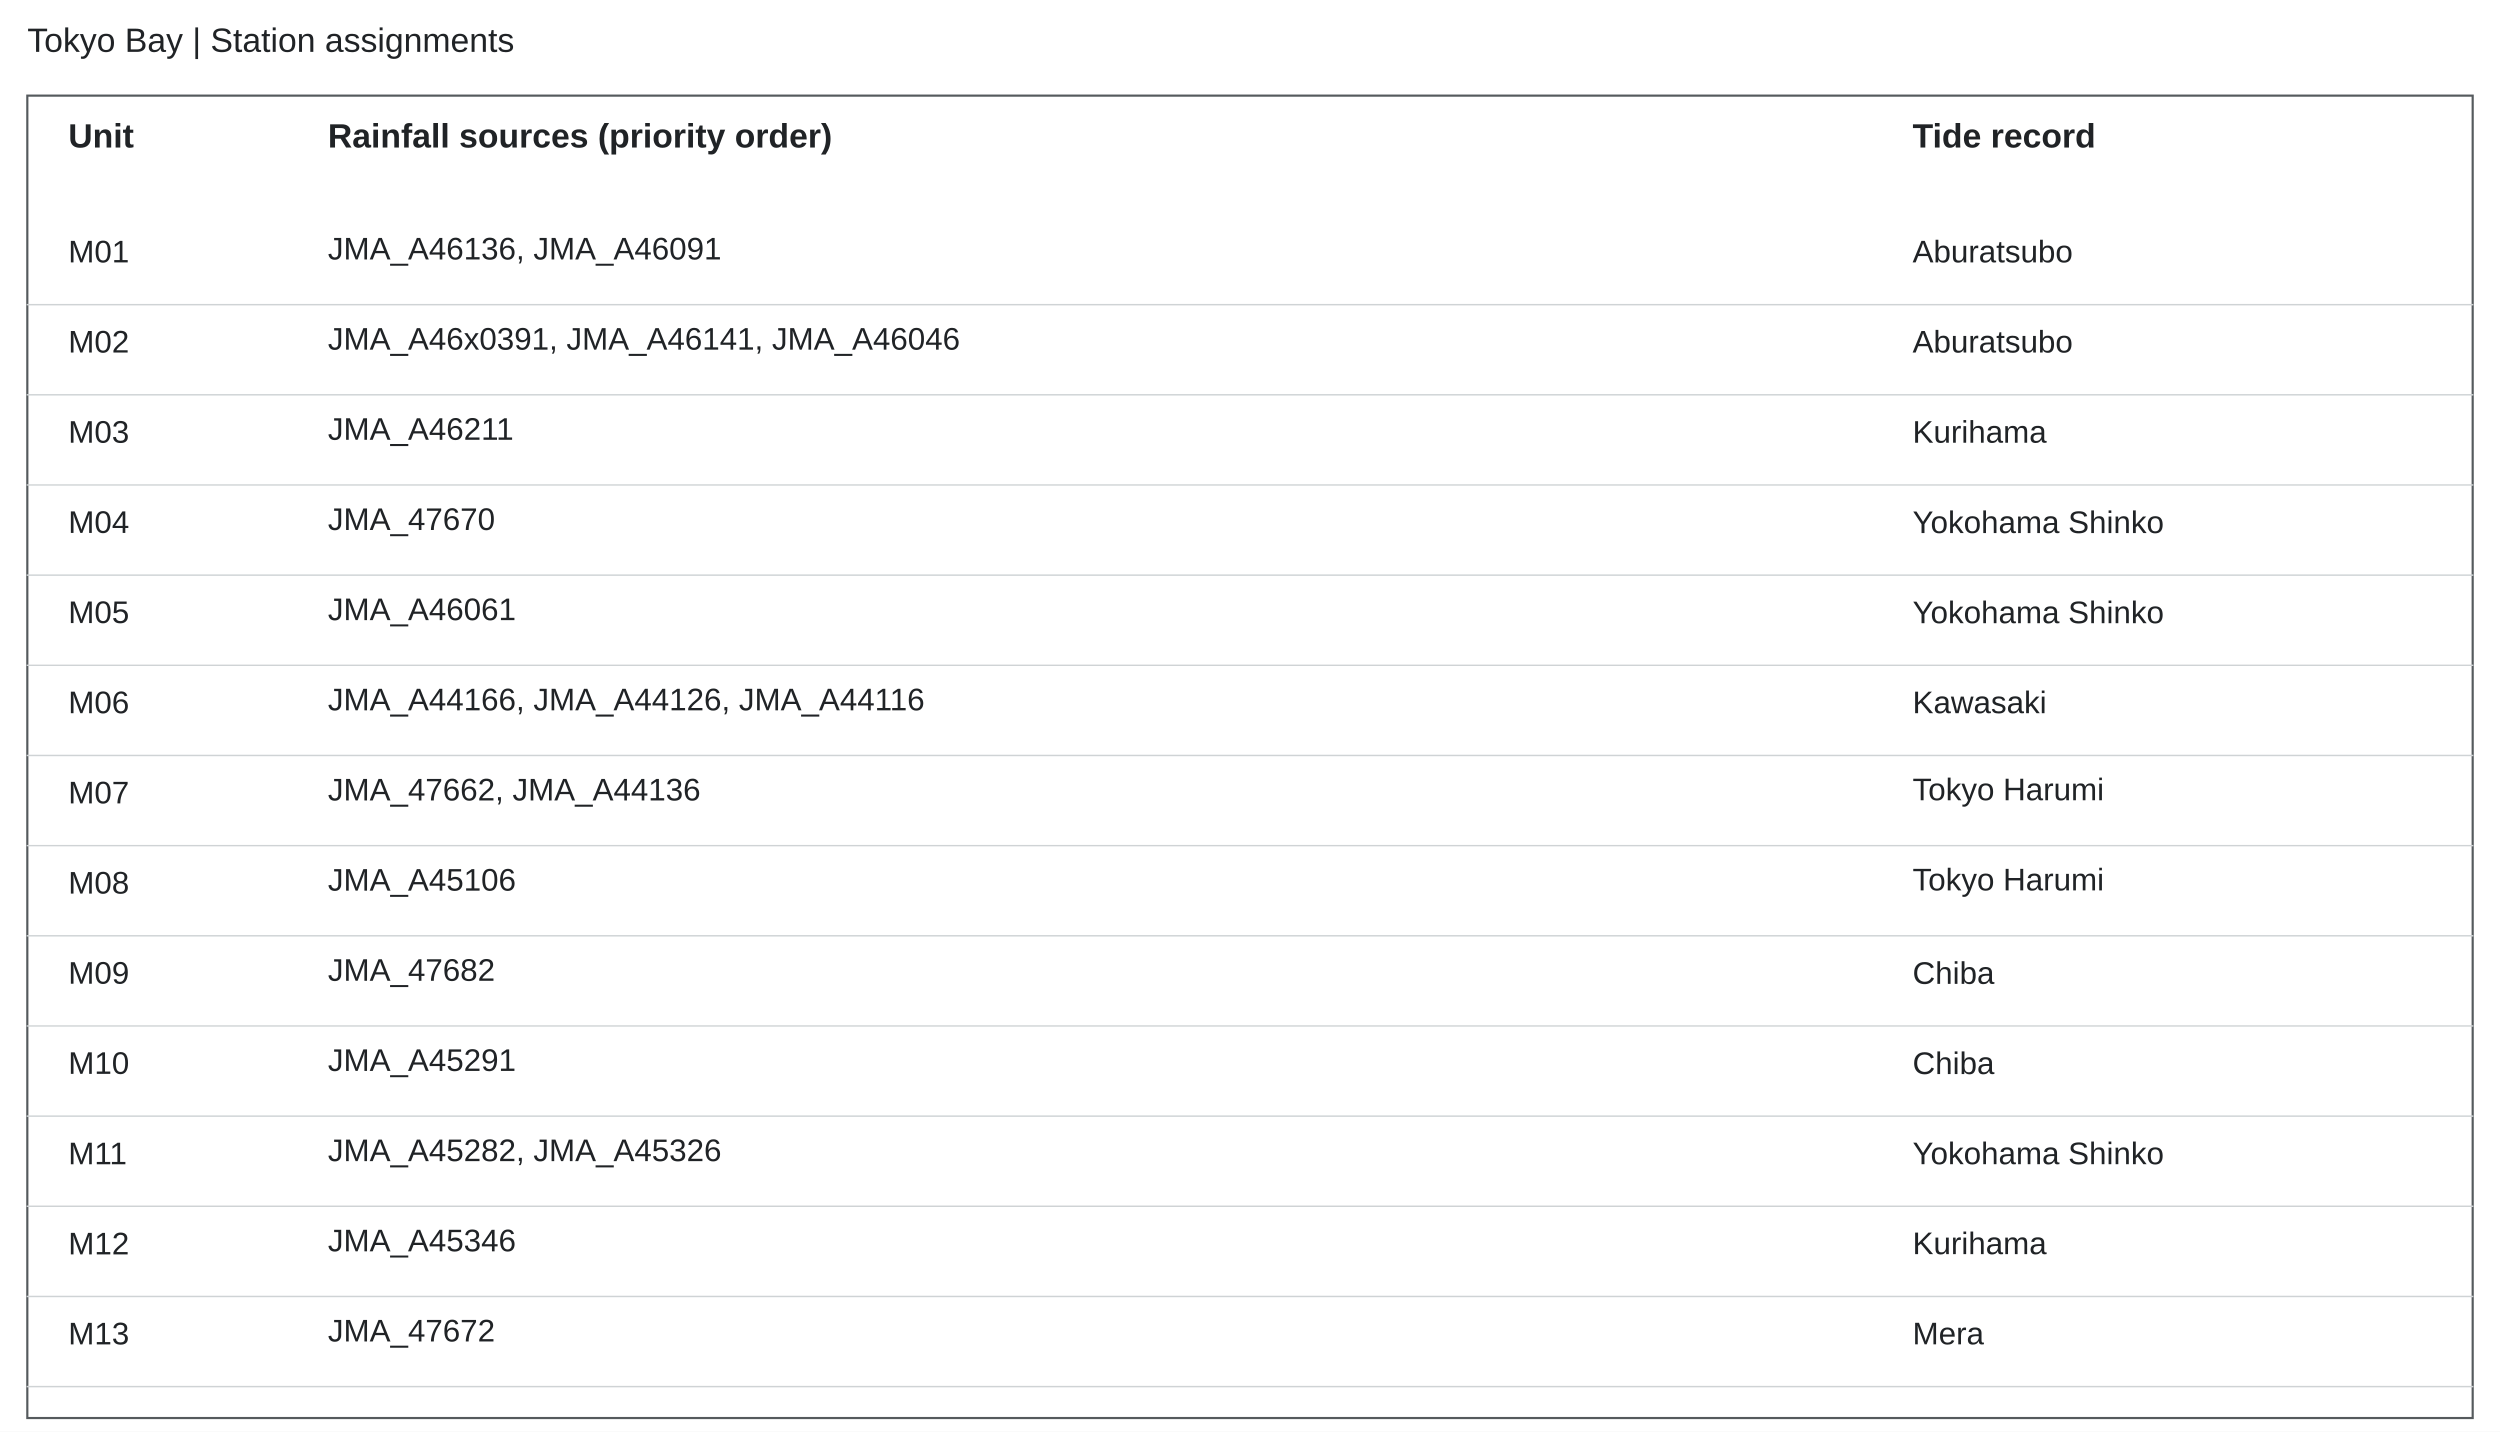
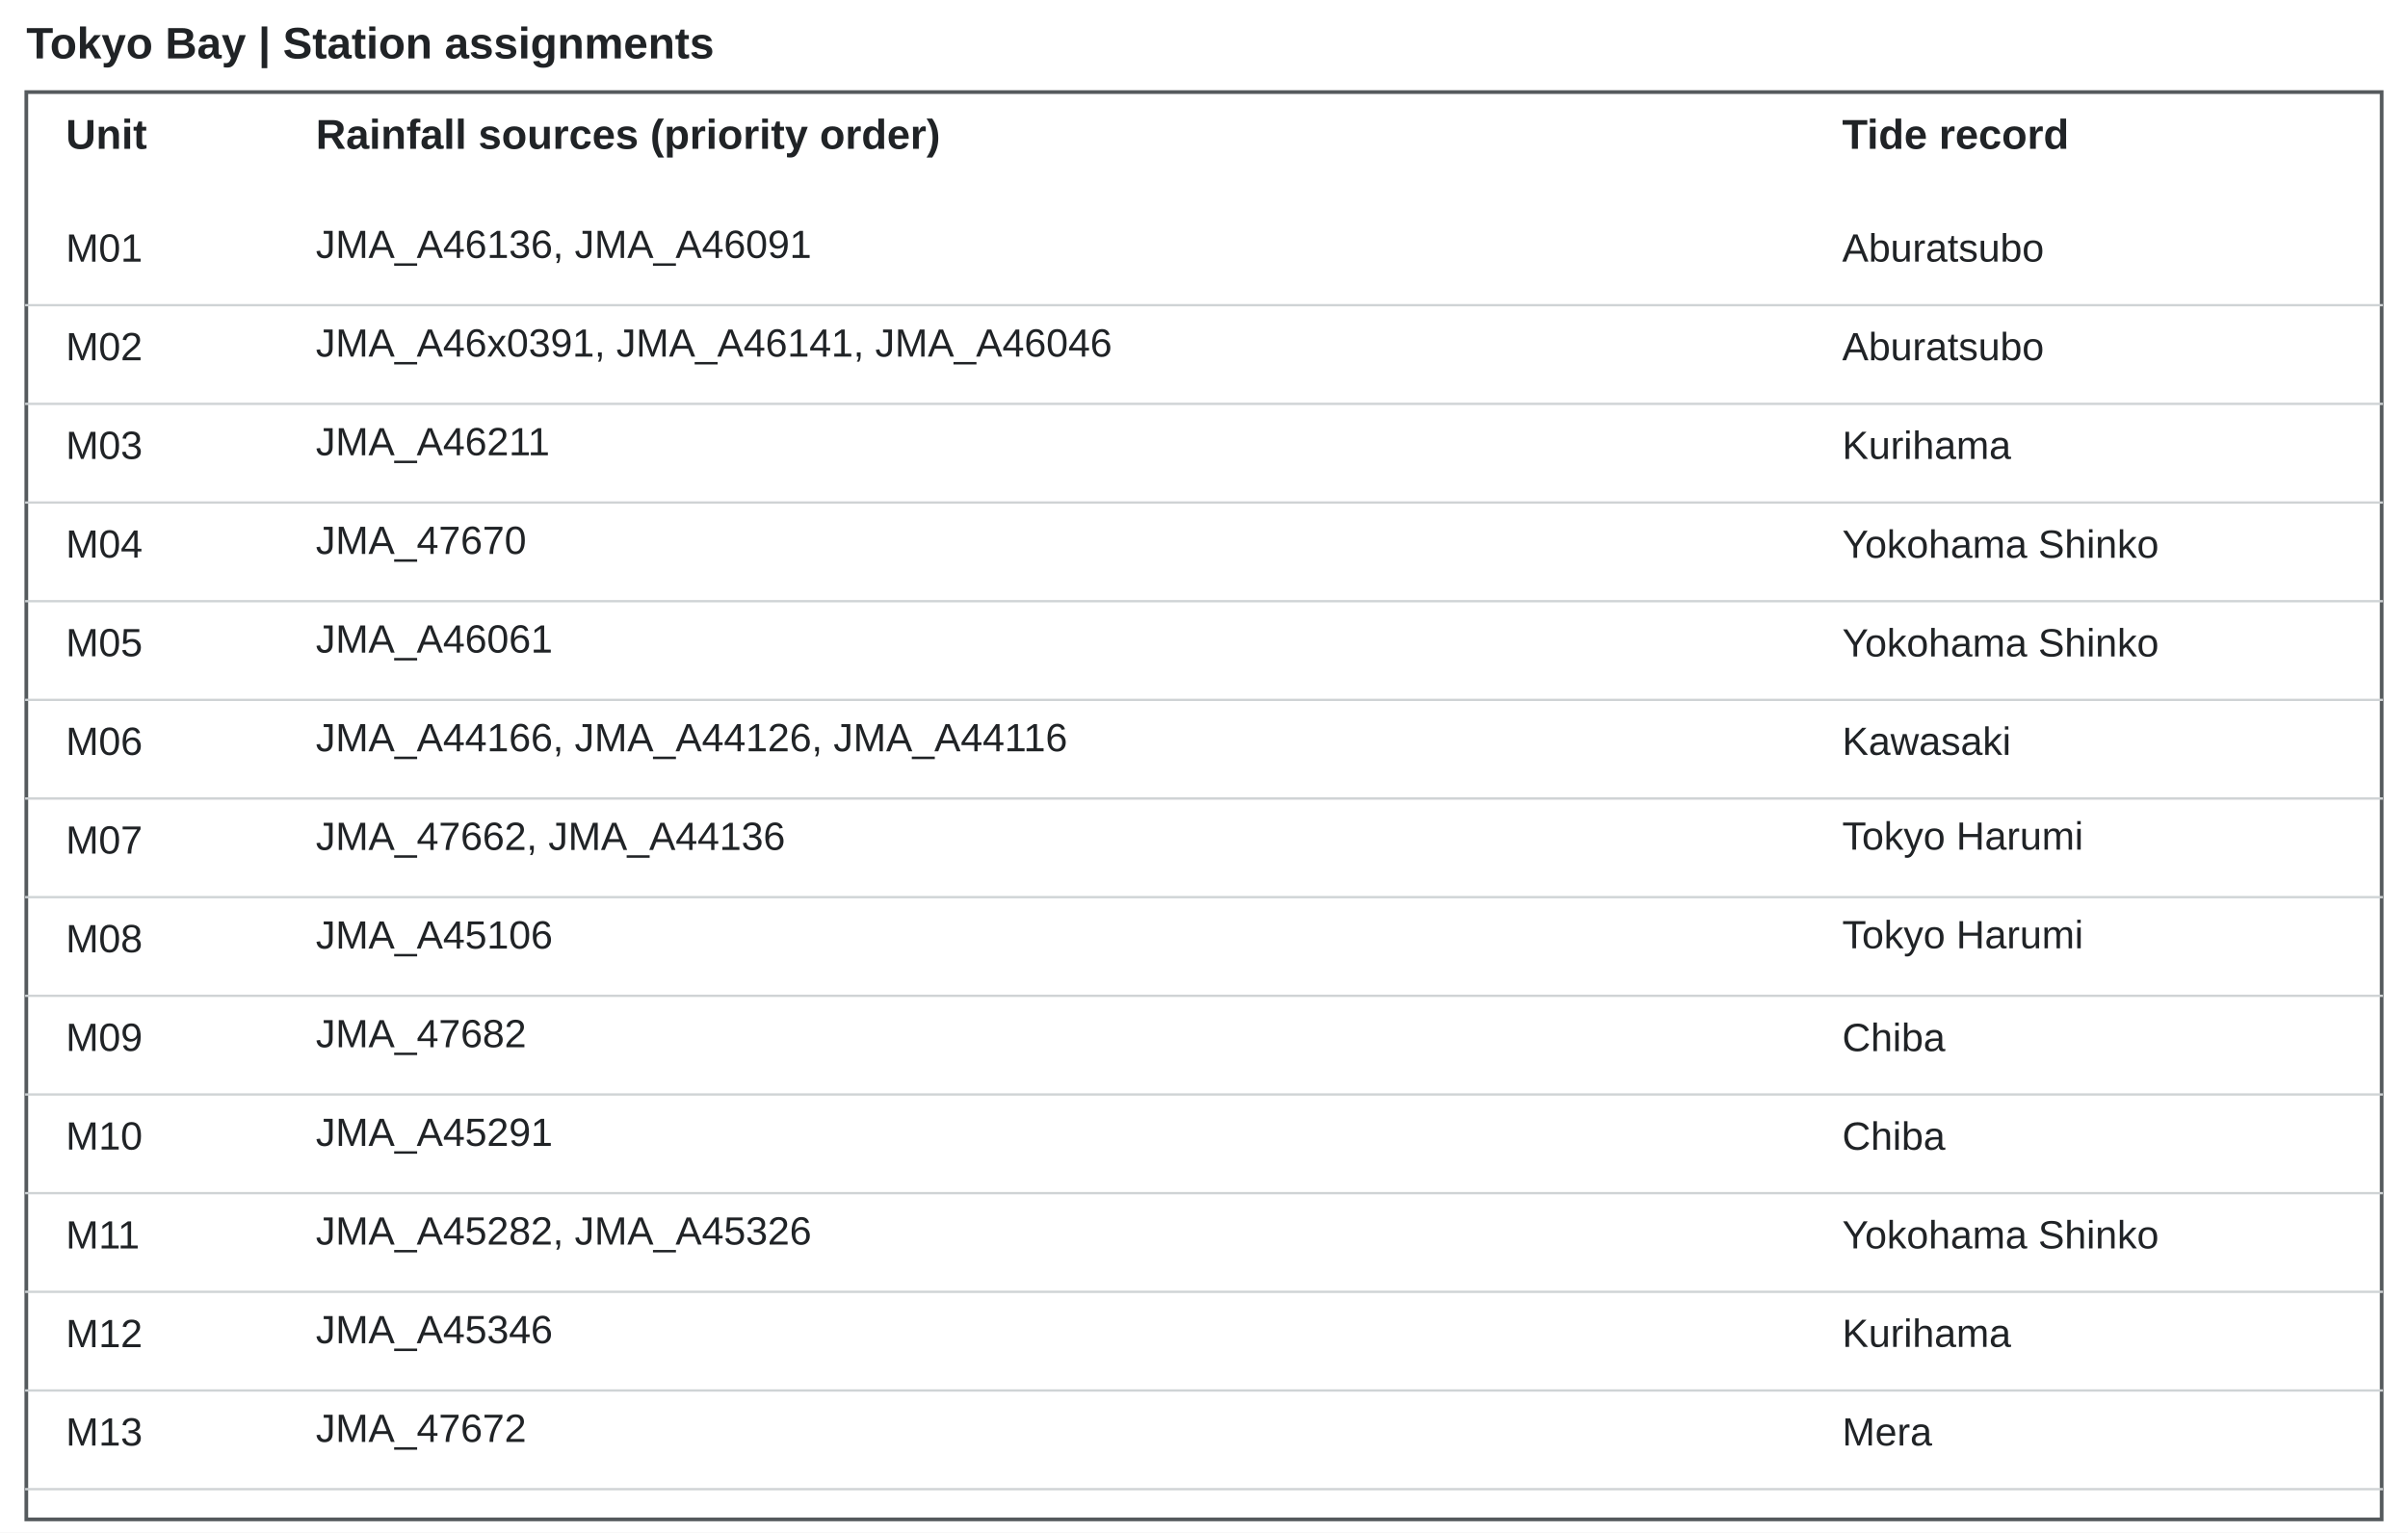
- <svg xmlns="http://www.w3.org/2000/svg" width="518.74pt" height="297.071pt" viewBox="0 0 518.74 297.071" version="1.1">
+ <svg xmlns="http://www.w3.org/2000/svg" width="518.74pt" height="330.236pt" viewBox="0 0 518.74 330.236" version="1.1">
  <defs>
    <style type="text/css">*{stroke-linejoin: round; stroke-linecap: butt}</style>
  </defs>
  <g id="figure_1">
    <g id="patch_1">
-       <path d="M 0 297.071 L 518.74 297.071 L 518.74 0 L 0 0 z " style="fill: #ffffff" />
+       <path d="M 0 330.236 L 518.74 330.236 L 518.74 0 L 0 0 z " style="fill: #ffffff" />
    </g>
    <g id="patch_2">
-       <path d="M 5.669 294.236 L 513.071 294.236 L 513.071 19.843 L 5.669 19.843 L 5.669 294.236 z " style="fill: none; stroke: #555a5d; stroke-width: 0.45; stroke-linejoin: miter" />
+       <path d="M 5.669 327.402 L 513.071 327.402 L 513.071 19.843 L 5.669 19.843 L 5.669 327.402 z " style="fill: none; stroke: #555a5d; stroke-width: 0.8; stroke-linejoin: miter" />
    </g>
    <g id="line2d_1">
-       <path d="M 5.669 63.213 L 513.071 63.213 " style="fill: none; stroke: #cfd3d5; stroke-width: 0.3; stroke-linecap: square" />
+       <path d="M 5.669 65.764 L 513.071 65.764 " style="fill: none; stroke: #cfd3d5; stroke-width: 0.5; stroke-linecap: square" />
    </g>
    <g id="line2d_2">
-       <path d="M 5.669 81.921 L 513.071 81.921 " style="fill: none; stroke: #cfd3d5; stroke-width: 0.3; stroke-linecap: square" />
+       <path d="M 5.669 87.024 L 513.071 87.024 " style="fill: none; stroke: #cfd3d5; stroke-width: 0.5; stroke-linecap: square" />
    </g>
    <g id="line2d_3">
-       <path d="M 5.669 100.63 L 513.071 100.63 " style="fill: none; stroke: #cfd3d5; stroke-width: 0.3; stroke-linecap: square" />
+       <path d="M 5.669 108.283 L 513.071 108.283 " style="fill: none; stroke: #cfd3d5; stroke-width: 0.5; stroke-linecap: square" />
    </g>
    <g id="line2d_4">
-       <path d="M 5.669 119.339 L 513.071 119.339 " style="fill: none; stroke: #cfd3d5; stroke-width: 0.3; stroke-linecap: square" />
+       <path d="M 5.669 129.543 L 513.071 129.543 " style="fill: none; stroke: #cfd3d5; stroke-width: 0.5; stroke-linecap: square" />
    </g>
    <g id="line2d_5">
-       <path d="M 5.669 138.047 L 513.071 138.047 " style="fill: none; stroke: #cfd3d5; stroke-width: 0.3; stroke-linecap: square" />
+       <path d="M 5.669 150.803 L 513.071 150.803 " style="fill: none; stroke: #cfd3d5; stroke-width: 0.5; stroke-linecap: square" />
    </g>
    <g id="line2d_6">
-       <path d="M 5.669 156.756 L 513.071 156.756 " style="fill: none; stroke: #cfd3d5; stroke-width: 0.3; stroke-linecap: square" />
+       <path d="M 5.669 172.063 L 513.071 172.063 " style="fill: none; stroke: #cfd3d5; stroke-width: 0.5; stroke-linecap: square" />
    </g>
    <g id="line2d_7">
-       <path d="M 5.669 175.465 L 513.071 175.465 " style="fill: none; stroke: #cfd3d5; stroke-width: 0.3; stroke-linecap: square" />
+       <path d="M 5.669 193.323 L 513.071 193.323 " style="fill: none; stroke: #cfd3d5; stroke-width: 0.5; stroke-linecap: square" />
    </g>
    <g id="line2d_8">
-       <path d="M 5.669 194.173 L 513.071 194.173 " style="fill: none; stroke: #cfd3d5; stroke-width: 0.3; stroke-linecap: square" />
+       <path d="M 5.669 214.583 L 513.071 214.583 " style="fill: none; stroke: #cfd3d5; stroke-width: 0.5; stroke-linecap: square" />
    </g>
    <g id="line2d_9">
-       <path d="M 5.669 212.882 L 513.071 212.882 " style="fill: none; stroke: #cfd3d5; stroke-width: 0.3; stroke-linecap: square" />
+       <path d="M 5.669 235.843 L 513.071 235.843 " style="fill: none; stroke: #cfd3d5; stroke-width: 0.5; stroke-linecap: square" />
    </g>
    <g id="line2d_10">
-       <path d="M 5.669 231.591 L 513.071 231.591 " style="fill: none; stroke: #cfd3d5; stroke-width: 0.3; stroke-linecap: square" />
+       <path d="M 5.669 257.102 L 513.071 257.102 " style="fill: none; stroke: #cfd3d5; stroke-width: 0.5; stroke-linecap: square" />
    </g>
    <g id="line2d_11">
-       <path d="M 5.669 250.299 L 513.071 250.299 " style="fill: none; stroke: #cfd3d5; stroke-width: 0.3; stroke-linecap: square" />
+       <path d="M 5.669 278.362 L 513.071 278.362 " style="fill: none; stroke: #cfd3d5; stroke-width: 0.5; stroke-linecap: square" />
    </g>
    <g id="line2d_12">
-       <path d="M 5.669 269.008 L 513.071 269.008 " style="fill: none; stroke: #cfd3d5; stroke-width: 0.3; stroke-linecap: square" />
+       <path d="M 5.669 299.622 L 513.071 299.622 " style="fill: none; stroke: #cfd3d5; stroke-width: 0.5; stroke-linecap: square" />
    </g>
    <g id="line2d_13">
-       <path d="M 5.669 287.717 L 513.071 287.717 " style="fill: none; stroke: #cfd3d5; stroke-width: 0.3; stroke-linecap: square" />
+       <path d="M 5.669 320.882 L 513.071 320.882 " style="fill: none; stroke: #cfd3d5; stroke-width: 0.5; stroke-linecap: square" />
    </g>
    <g id="text_1">
-       <text style="font-size: 7px; font-family: 'Arial'; text-anchor: start; fill: #202326" x="5.669" y="10.765" transform="rotate(-0 5.669291 10.76548)">Tokyo Bay | Station assignments</text>
+       <text style="font-weight: 700; font-size: 9.5px; font-family: 'Arial'; text-anchor: start; fill: #202326" x="5.669" y="12.586" transform="rotate(-0 5.669291 12.58555)">Tokyo Bay | Station assignments</text>
    </g>
    <g id="text_2">
-       <text style="font-weight: 700; font-size: 7px; font-family: 'Arial'; text-anchor: start; fill: #202326" x="14.173" y="30.608" transform="rotate(-0 14.17323 30.608)">Unit</text>
+       <text style="font-weight: 700; font-size: 9px; font-family: 'Arial'; text-anchor: start; fill: #202326" x="14.173" y="32.064" transform="rotate(-0 14.17323 32.06406)">Unit</text>
    </g>
    <g id="text_3">
-       <text style="font-weight: 700; font-size: 7px; font-family: 'Arial'; text-anchor: start; fill: #202326" x="68.031" y="30.608" transform="rotate(-0 68.0315 30.608)">Rainfall sources (priority order)</text>
+       <text style="font-weight: 700; font-size: 9px; font-family: 'Arial'; text-anchor: start; fill: #202326" x="68.031" y="32.064" transform="rotate(-0 68.0315 32.06406)">Rainfall sources (priority order)</text>
    </g>
    <g id="text_4">
-       <text style="font-weight: 700; font-size: 7px; font-family: 'Arial'; text-anchor: start; fill: #202326" x="396.85" y="30.608" transform="rotate(-0 396.8504 30.608)">Tide record</text>
+       <text style="font-weight: 700; font-size: 9px; font-family: 'Arial'; text-anchor: start; fill: #202326" x="396.85" y="32.064" transform="rotate(-0 396.8504 32.06406)">Tide record</text>
    </g>
    <g id="text_5">
-       <text style="font-size: 6.5px; font-family: 'Arial'; text-anchor: start; fill: #202326" x="14.173" y="54.45" transform="rotate(-0 14.17323 54.45037)">M01</text>
+       <text style="font-size: 8.5px; font-family: 'Arial'; text-anchor: start; fill: #202326" x="14.173" y="56.377" transform="rotate(-0 14.17323 56.37695)">M01</text>
    </g>
    <g id="text_6">
-       <text style="font-size: 6.5px; font-family: 'Arial'; text-anchor: start; fill: #202326" x="68.031" y="53.844" transform="rotate(-0 68.0315 53.84404)">JMA_A46136, JMA_A46091</text>
+       <text style="font-size: 8.5px; font-family: 'Arial'; text-anchor: start; fill: #202326" x="68.031" y="55.584" transform="rotate(-0 68.0315 55.58406)">JMA_A46136, JMA_A46091</text>
    </g>
    <g id="text_7">
-       <text style="font-size: 6.5px; font-family: 'Arial'; text-anchor: start; fill: #202326" x="396.85" y="54.442" transform="rotate(-0 396.8504 54.44224)">Aburatsubo</text>
+       <text style="font-size: 8.5px; font-family: 'Arial'; text-anchor: start; fill: #202326" x="396.85" y="56.366" transform="rotate(-0 396.8504 56.36633)">Aburatsubo</text>
    </g>
    <g id="text_8">
-       <text style="font-size: 6.5px; font-family: 'Arial'; text-anchor: start; fill: #202326" x="14.173" y="73.159" transform="rotate(-0 14.17323 73.15903)">M02</text>
+       <text style="font-size: 8.5px; font-family: 'Arial'; text-anchor: start; fill: #202326" x="14.173" y="77.637" transform="rotate(-0 14.17323 77.63679)">M02</text>
    </g>
    <g id="text_9">
-       <text style="font-size: 6.5px; font-family: 'Arial'; text-anchor: start; fill: #202326" x="68.031" y="72.553" transform="rotate(-0 68.0315 72.5527)">JMA_A46x0391, JMA_A46141, JMA_A46046</text>
+       <text style="font-size: 8.5px; font-family: 'Arial'; text-anchor: start; fill: #202326" x="68.031" y="76.844" transform="rotate(-0 68.0315 76.8439)">JMA_A46x0391, JMA_A46141, JMA_A46046</text>
    </g>
    <g id="text_10">
-       <text style="font-size: 6.5px; font-family: 'Arial'; text-anchor: start; fill: #202326" x="396.85" y="73.151" transform="rotate(-0 396.8504 73.1509)">Aburatsubo</text>
+       <text style="font-size: 8.5px; font-family: 'Arial'; text-anchor: start; fill: #202326" x="396.85" y="77.626" transform="rotate(-0 396.8504 77.62617)">Aburatsubo</text>
    </g>
    <g id="text_11">
-       <text style="font-size: 6.5px; font-family: 'Arial'; text-anchor: start; fill: #202326" x="14.173" y="91.866" transform="rotate(-0 14.17323 91.86617)">M03</text>
+       <text style="font-size: 8.5px; font-family: 'Arial'; text-anchor: start; fill: #202326" x="14.173" y="98.895" transform="rotate(-0 14.17323 98.89464)">M03</text>
    </g>
    <g id="text_12">
-       <text style="font-size: 6.5px; font-family: 'Arial'; text-anchor: start; fill: #202326" x="68.031" y="91.261" transform="rotate(-0 68.0315 91.26136)">JMA_A46211</text>
+       <text style="font-size: 8.5px; font-family: 'Arial'; text-anchor: start; fill: #202326" x="68.031" y="98.104" transform="rotate(-0 68.0315 98.10374)">JMA_A46211</text>
    </g>
    <g id="text_13">
-       <text style="font-size: 6.5px; font-family: 'Arial'; text-anchor: start; fill: #202326" x="396.85" y="91.86" transform="rotate(-0 396.8504 91.85957)">Kurihama</text>
+       <text style="font-size: 8.5px; font-family: 'Arial'; text-anchor: start; fill: #202326" x="396.85" y="98.886" transform="rotate(-0 396.8504 98.88601)">Kurihama</text>
    </g>
    <g id="text_14">
-       <text style="font-size: 6.5px; font-family: 'Arial'; text-anchor: start; fill: #202326" x="14.173" y="110.576" transform="rotate(-0 14.17323 110.5764)">M04</text>
+       <text style="font-size: 8.5px; font-family: 'Arial'; text-anchor: start; fill: #202326" x="14.173" y="120.156" transform="rotate(-0 14.17323 120.1565)">M04</text>
    </g>
    <g id="text_15">
-       <text style="font-size: 6.5px; font-family: 'Arial'; text-anchor: start; fill: #202326" x="68.031" y="109.97" transform="rotate(-0 68.0315 109.97)">JMA_47670</text>
+       <text style="font-size: 8.5px; font-family: 'Arial'; text-anchor: start; fill: #202326" x="68.031" y="119.364" transform="rotate(-0 68.0315 119.3636)">JMA_47670</text>
    </g>
    <g id="text_16">
-       <text style="font-size: 6.5px; font-family: 'Arial'; text-anchor: start; fill: #202326" x="396.85" y="110.606" transform="rotate(-0 396.8504 110.6063)">Yokohama Shinko</text>
+       <text style="font-size: 8.5px; font-family: 'Arial'; text-anchor: start; fill: #202326" x="396.85" y="120.196" transform="rotate(-0 396.8504 120.1957)">Yokohama Shinko</text>
    </g>
    <g id="text_17">
-       <text style="font-size: 6.5px; font-family: 'Arial'; text-anchor: start; fill: #202326" x="14.173" y="129.285" transform="rotate(-0 14.17323 129.285)">M05</text>
+       <text style="font-size: 8.5px; font-family: 'Arial'; text-anchor: start; fill: #202326" x="14.173" y="141.416" transform="rotate(-0 14.17323 141.4163)">M05</text>
    </g>
    <g id="text_18">
-       <text style="font-size: 6.5px; font-family: 'Arial'; text-anchor: start; fill: #202326" x="68.031" y="128.679" transform="rotate(-0 68.0315 128.6787)">JMA_A46061</text>
+       <text style="font-size: 8.5px; font-family: 'Arial'; text-anchor: start; fill: #202326" x="68.031" y="140.623" transform="rotate(-0 68.0315 140.6234)">JMA_A46061</text>
    </g>
    <g id="text_19">
-       <text style="font-size: 6.5px; font-family: 'Arial'; text-anchor: start; fill: #202326" x="396.85" y="129.315" transform="rotate(-0 396.8504 129.315)">Yokohama Shinko</text>
+       <text style="font-size: 8.5px; font-family: 'Arial'; text-anchor: start; fill: #202326" x="396.85" y="141.456" transform="rotate(-0 396.8504 141.4555)">Yokohama Shinko</text>
    </g>
    <g id="text_20">
-       <text style="font-size: 6.5px; font-family: 'Arial'; text-anchor: start; fill: #202326" x="14.173" y="147.994" transform="rotate(-0 14.17323 147.9937)">M06</text>
+       <text style="font-size: 8.5px; font-family: 'Arial'; text-anchor: start; fill: #202326" x="14.173" y="162.676" transform="rotate(-0 14.17323 162.6762)">M06</text>
    </g>
    <g id="text_21">
-       <text style="font-size: 6.5px; font-family: 'Arial'; text-anchor: start; fill: #202326" x="68.031" y="147.387" transform="rotate(-0 68.0315 147.3873)">JMA_A44166, JMA_A44126, JMA_A44116</text>
+       <text style="font-size: 8.5px; font-family: 'Arial'; text-anchor: start; fill: #202326" x="68.031" y="161.883" transform="rotate(-0 68.0315 161.8833)">JMA_A44166, JMA_A44126, JMA_A44116</text>
    </g>
    <g id="text_22">
-       <text style="font-size: 6.5px; font-family: 'Arial'; text-anchor: start; fill: #202326" x="396.85" y="147.986" transform="rotate(-0 396.8504 147.9855)">Kawasaki</text>
+       <text style="font-size: 8.5px; font-family: 'Arial'; text-anchor: start; fill: #202326" x="396.85" y="162.666" transform="rotate(-0 396.8504 162.6655)">Kawasaki</text>
    </g>
    <g id="text_23">
-       <text style="font-size: 6.5px; font-family: 'Arial'; text-anchor: start; fill: #202326" x="14.173" y="166.702" transform="rotate(-0 14.17323 166.7023)">M07</text>
+       <text style="font-size: 8.5px; font-family: 'Arial'; text-anchor: start; fill: #202326" x="14.173" y="183.936" transform="rotate(-0 14.17323 183.936)">M07</text>
    </g>
    <g id="text_24">
-       <text style="font-size: 6.5px; font-family: 'Arial'; text-anchor: start; fill: #202326" x="68.031" y="166.096" transform="rotate(-0 68.0315 166.096)">JMA_47662, JMA_A44136</text>
+       <text style="font-size: 8.5px; font-family: 'Arial'; text-anchor: start; fill: #202326" x="68.031" y="183.143" transform="rotate(-0 68.0315 183.1431)">JMA_47662, JMA_A44136</text>
    </g>
    <g id="text_25">
-       <text style="font-size: 6.5px; font-family: 'Arial'; text-anchor: start; fill: #202326" x="396.85" y="166.048" transform="rotate(-0 396.8504 166.0483)">Tokyo Harumi</text>
+       <text style="font-size: 8.5px; font-family: 'Arial'; text-anchor: start; fill: #202326" x="396.85" y="183.081" transform="rotate(-0 396.8504 183.0807)">Tokyo Harumi</text>
    </g>
    <g id="text_26">
-       <text style="font-size: 6.5px; font-family: 'Arial'; text-anchor: start; fill: #202326" x="14.173" y="185.411" transform="rotate(-0 14.17323 185.411)">M08</text>
+       <text style="font-size: 8.5px; font-family: 'Arial'; text-anchor: start; fill: #202326" x="14.173" y="205.196" transform="rotate(-0 14.17323 205.1958)">M08</text>
    </g>
    <g id="text_27">
-       <text style="font-size: 6.5px; font-family: 'Arial'; text-anchor: start; fill: #202326" x="68.031" y="184.805" transform="rotate(-0 68.0315 184.8047)">JMA_A45106</text>
+       <text style="font-size: 8.5px; font-family: 'Arial'; text-anchor: start; fill: #202326" x="68.031" y="204.403" transform="rotate(-0 68.0315 204.403)">JMA_A45106</text>
    </g>
    <g id="text_28">
-       <text style="font-size: 6.5px; font-family: 'Arial'; text-anchor: start; fill: #202326" x="396.85" y="184.757" transform="rotate(-0 396.8504 184.7569)">Tokyo Harumi</text>
+       <text style="font-size: 8.5px; font-family: 'Arial'; text-anchor: start; fill: #202326" x="396.85" y="204.341" transform="rotate(-0 396.8504 204.3405)">Tokyo Harumi</text>
    </g>
    <g id="text_29">
-       <text style="font-size: 6.5px; font-family: 'Arial'; text-anchor: start; fill: #202326" x="14.173" y="204.12" transform="rotate(-0 14.17323 204.1197)">M09</text>
+       <text style="font-size: 8.5px; font-family: 'Arial'; text-anchor: start; fill: #202326" x="14.173" y="226.456" transform="rotate(-0 14.17323 226.4557)">M09</text>
    </g>
    <g id="text_30">
-       <text style="font-size: 6.5px; font-family: 'Arial'; text-anchor: start; fill: #202326" x="68.031" y="203.513" transform="rotate(-0 68.0315 203.5133)">JMA_47682</text>
+       <text style="font-size: 8.5px; font-family: 'Arial'; text-anchor: start; fill: #202326" x="68.031" y="225.663" transform="rotate(-0 68.0315 225.6628)">JMA_47682</text>
    </g>
    <g id="text_31">
-       <text style="font-size: 6.5px; font-family: 'Arial'; text-anchor: start; fill: #202326" x="396.85" y="204.15" transform="rotate(-0 396.8504 204.1496)">Chiba</text>
+       <text style="font-size: 8.5px; font-family: 'Arial'; text-anchor: start; fill: #202326" x="396.85" y="226.495" transform="rotate(-0 396.8504 226.4949)">Chiba</text>
    </g>
    <g id="text_32">
-       <text style="font-size: 6.5px; font-family: 'Arial'; text-anchor: start; fill: #202326" x="14.173" y="222.828" transform="rotate(-0 14.17323 222.8283)">M10</text>
+       <text style="font-size: 8.5px; font-family: 'Arial'; text-anchor: start; fill: #202326" x="14.173" y="247.716" transform="rotate(-0 14.17323 247.7155)">M10</text>
    </g>
    <g id="text_33">
-       <text style="font-size: 6.5px; font-family: 'Arial'; text-anchor: start; fill: #202326" x="68.031" y="222.222" transform="rotate(-0 68.0315 222.222)">JMA_A45291</text>
+       <text style="font-size: 8.5px; font-family: 'Arial'; text-anchor: start; fill: #202326" x="68.031" y="246.923" transform="rotate(-0 68.0315 246.9226)">JMA_A45291</text>
    </g>
    <g id="text_34">
-       <text style="font-size: 6.5px; font-family: 'Arial'; text-anchor: start; fill: #202326" x="396.85" y="222.858" transform="rotate(-0 396.8504 222.8583)">Chiba</text>
+       <text style="font-size: 8.5px; font-family: 'Arial'; text-anchor: start; fill: #202326" x="396.85" y="247.755" transform="rotate(-0 396.8504 247.7547)">Chiba</text>
    </g>
    <g id="text_35">
-       <text style="font-size: 6.5px; font-family: 'Arial'; text-anchor: start; fill: #202326" x="14.173" y="241.577" transform="rotate(-0 14.17323 241.5766)">M11</text>
+       <text style="font-size: 8.5px; font-family: 'Arial'; text-anchor: start; fill: #202326" x="14.173" y="269.027" transform="rotate(-0 14.17323 269.0272)">M11</text>
    </g>
    <g id="text_36">
-       <text style="font-size: 6.5px; font-family: 'Arial'; text-anchor: start; fill: #202326" x="68.031" y="240.931" transform="rotate(-0 68.0315 240.9307)">JMA_A45282, JMA_A45326</text>
+       <text style="font-size: 8.5px; font-family: 'Arial'; text-anchor: start; fill: #202326" x="68.031" y="268.182" transform="rotate(-0 68.0315 268.1825)">JMA_A45282, JMA_A45326</text>
    </g>
    <g id="text_37">
-       <text style="font-size: 6.5px; font-family: 'Arial'; text-anchor: start; fill: #202326" x="396.85" y="241.567" transform="rotate(-0 396.8504 241.5669)">Yokohama Shinko</text>
+       <text style="font-size: 8.5px; font-family: 'Arial'; text-anchor: start; fill: #202326" x="396.85" y="269.015" transform="rotate(-0 396.8504 269.0146)">Yokohama Shinko</text>
    </g>
    <g id="text_38">
-       <text style="font-size: 6.5px; font-family: 'Arial'; text-anchor: start; fill: #202326" x="14.173" y="260.285" transform="rotate(-0 14.17323 260.2853)">M12</text>
+       <text style="font-size: 8.5px; font-family: 'Arial'; text-anchor: start; fill: #202326" x="14.173" y="290.287" transform="rotate(-0 14.17323 290.287)">M12</text>
    </g>
    <g id="text_39">
-       <text style="font-size: 6.5px; font-family: 'Arial'; text-anchor: start; fill: #202326" x="68.031" y="259.639" transform="rotate(-0 68.0315 259.6393)">JMA_A45346</text>
+       <text style="font-size: 8.5px; font-family: 'Arial'; text-anchor: start; fill: #202326" x="68.031" y="289.442" transform="rotate(-0 68.0315 289.4423)">JMA_A45346</text>
    </g>
    <g id="text_40">
-       <text style="font-size: 6.5px; font-family: 'Arial'; text-anchor: start; fill: #202326" x="396.85" y="260.238" transform="rotate(-0 396.8504 260.2375)">Kurihama</text>
+       <text style="font-size: 8.5px; font-family: 'Arial'; text-anchor: start; fill: #202326" x="396.85" y="290.225" transform="rotate(-0 396.8504 290.2246)">Kurihama</text>
    </g>
    <g id="text_41">
-       <text style="font-size: 6.5px; font-family: 'Arial'; text-anchor: start; fill: #202326" x="14.173" y="278.953" transform="rotate(-0 14.17323 278.9528)">M13</text>
+       <text style="font-size: 8.5px; font-family: 'Arial'; text-anchor: start; fill: #202326" x="14.173" y="311.493" transform="rotate(-0 14.17323 311.4931)">M13</text>
    </g>
    <g id="text_42">
-       <text style="font-size: 6.5px; font-family: 'Arial'; text-anchor: start; fill: #202326" x="68.031" y="278.348" transform="rotate(-0 68.0315 278.348)">JMA_47672</text>
+       <text style="font-size: 8.5px; font-family: 'Arial'; text-anchor: start; fill: #202326" x="68.031" y="310.702" transform="rotate(-0 68.0315 310.7022)">JMA_47672</text>
    </g>
    <g id="text_43">
-       <text style="font-size: 6.5px; font-family: 'Arial'; text-anchor: start; fill: #202326" x="396.85" y="278.946" transform="rotate(-0 396.8504 278.9462)">Mera</text>
+       <text style="font-size: 8.5px; font-family: 'Arial'; text-anchor: start; fill: #202326" x="396.85" y="311.484" transform="rotate(-0 396.8504 311.4844)">Mera</text>
    </g>
  </g>
</svg>
